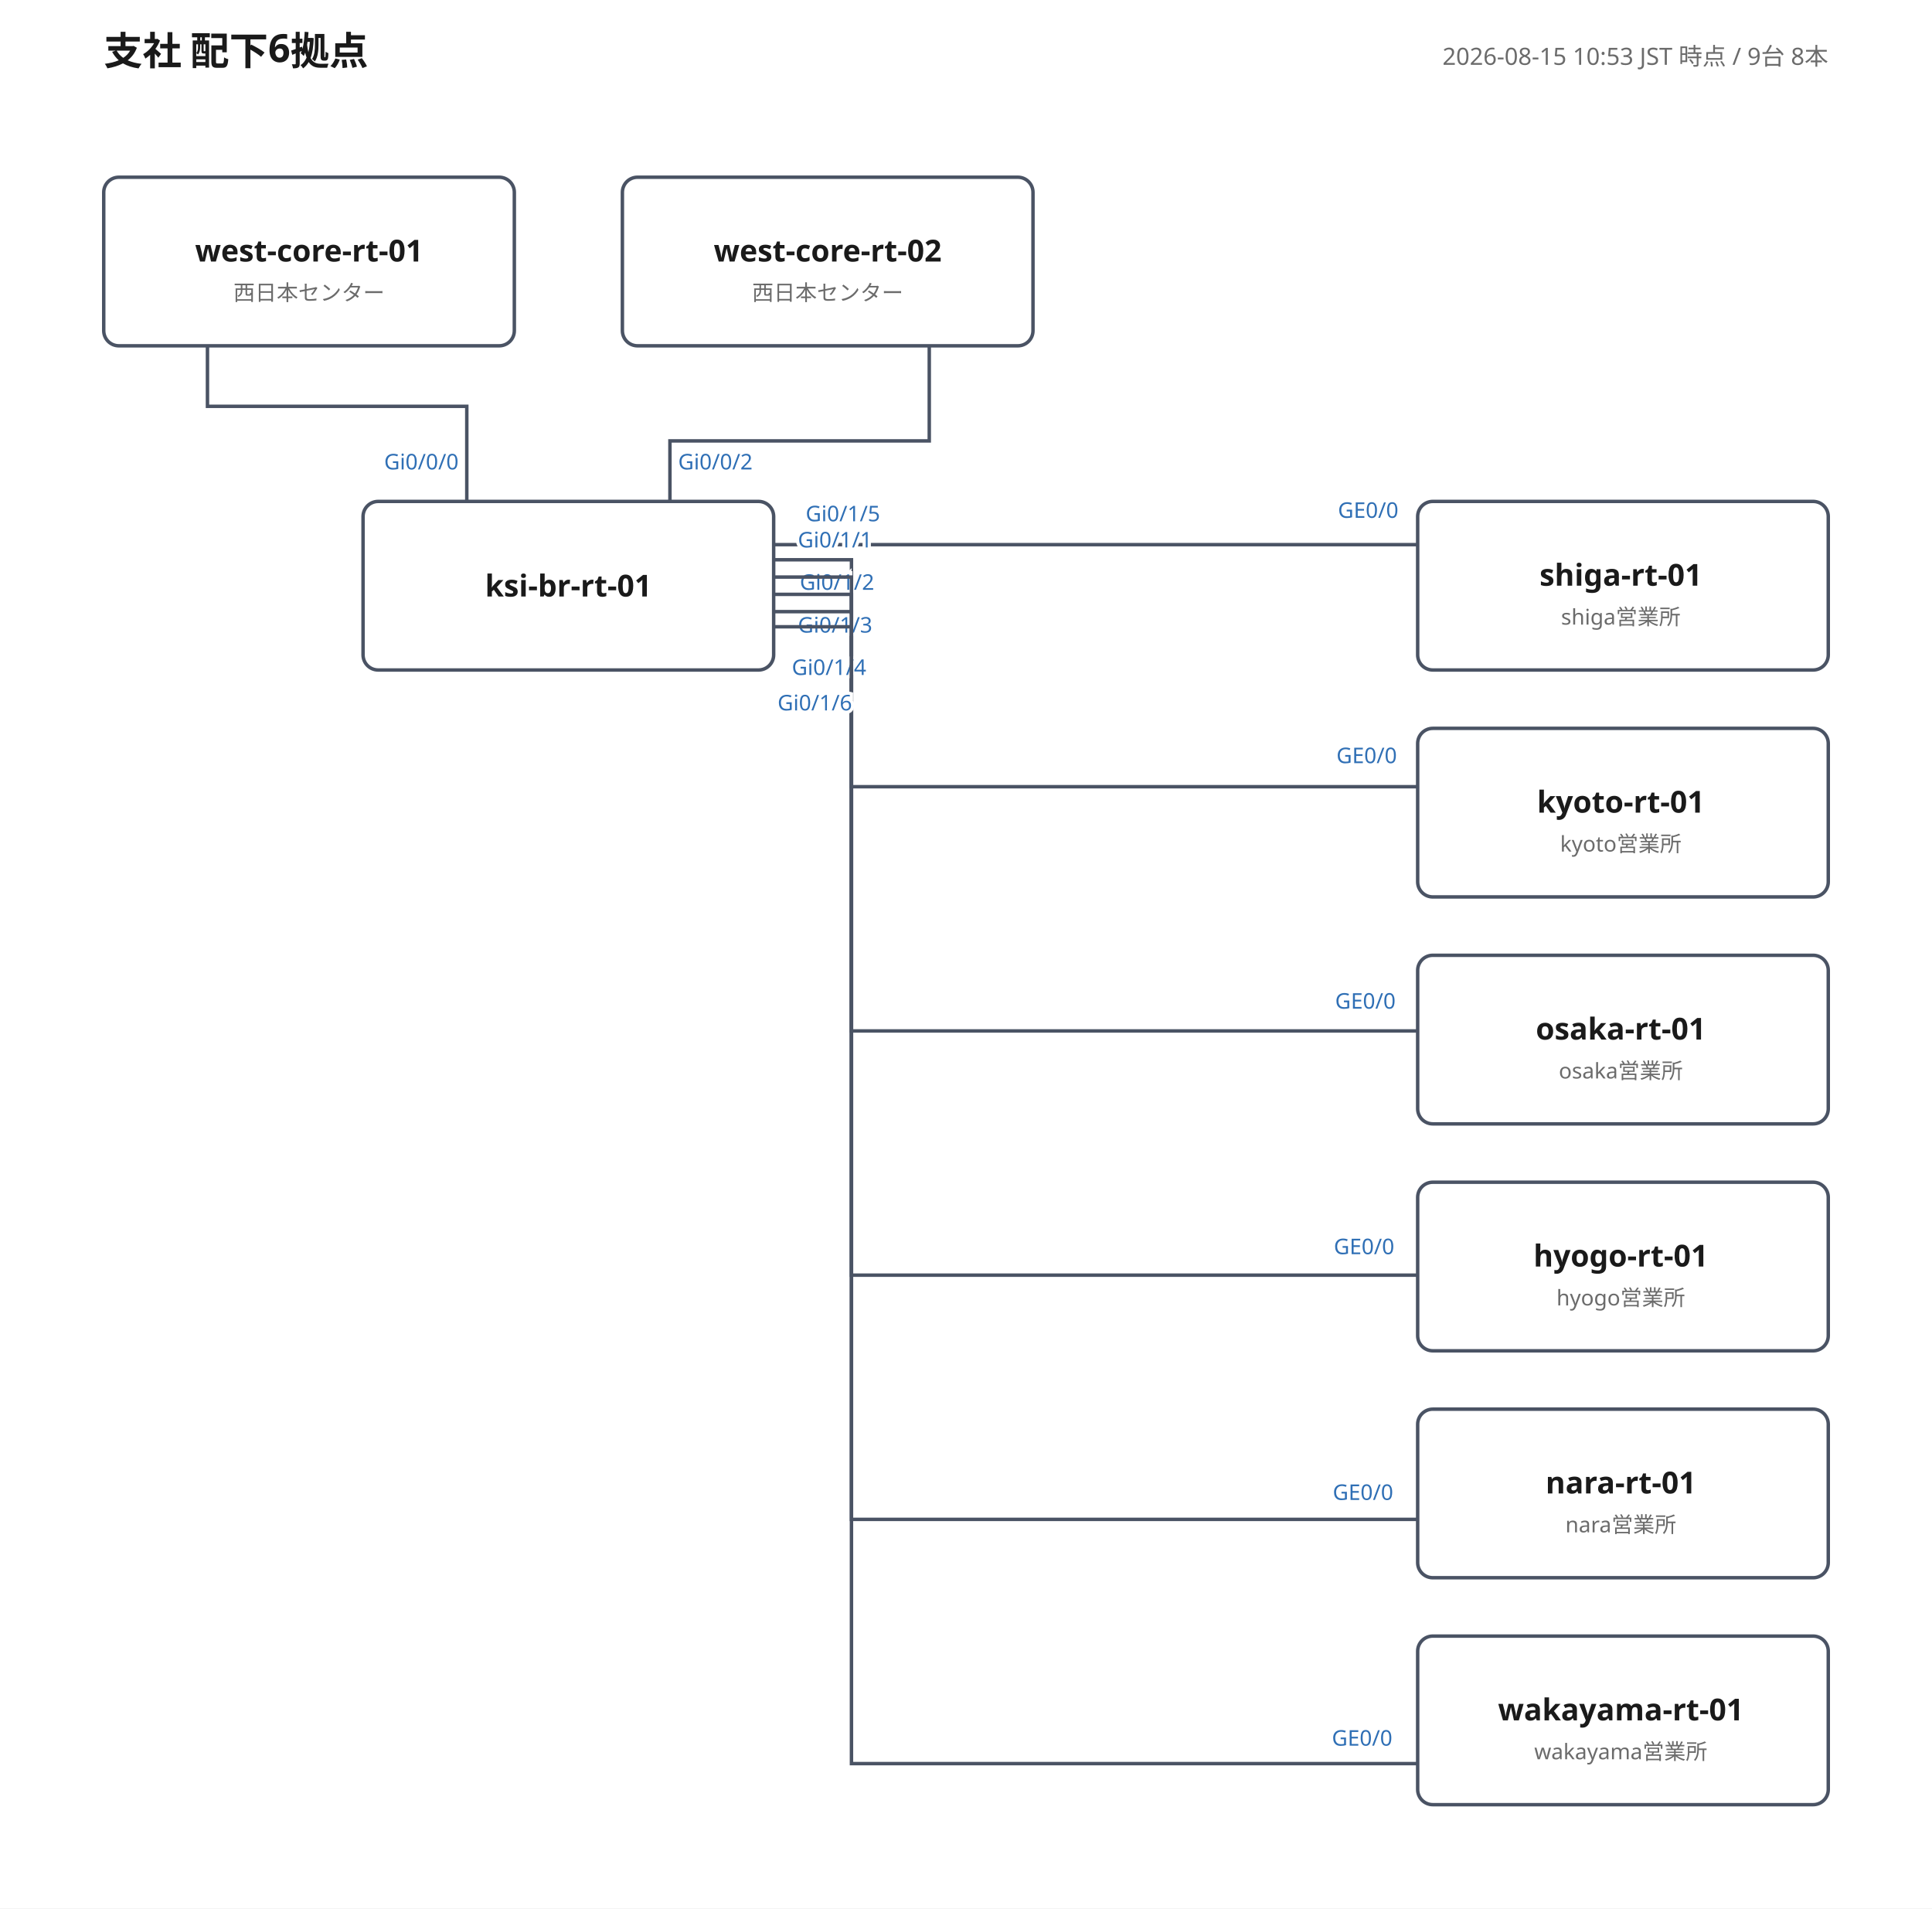
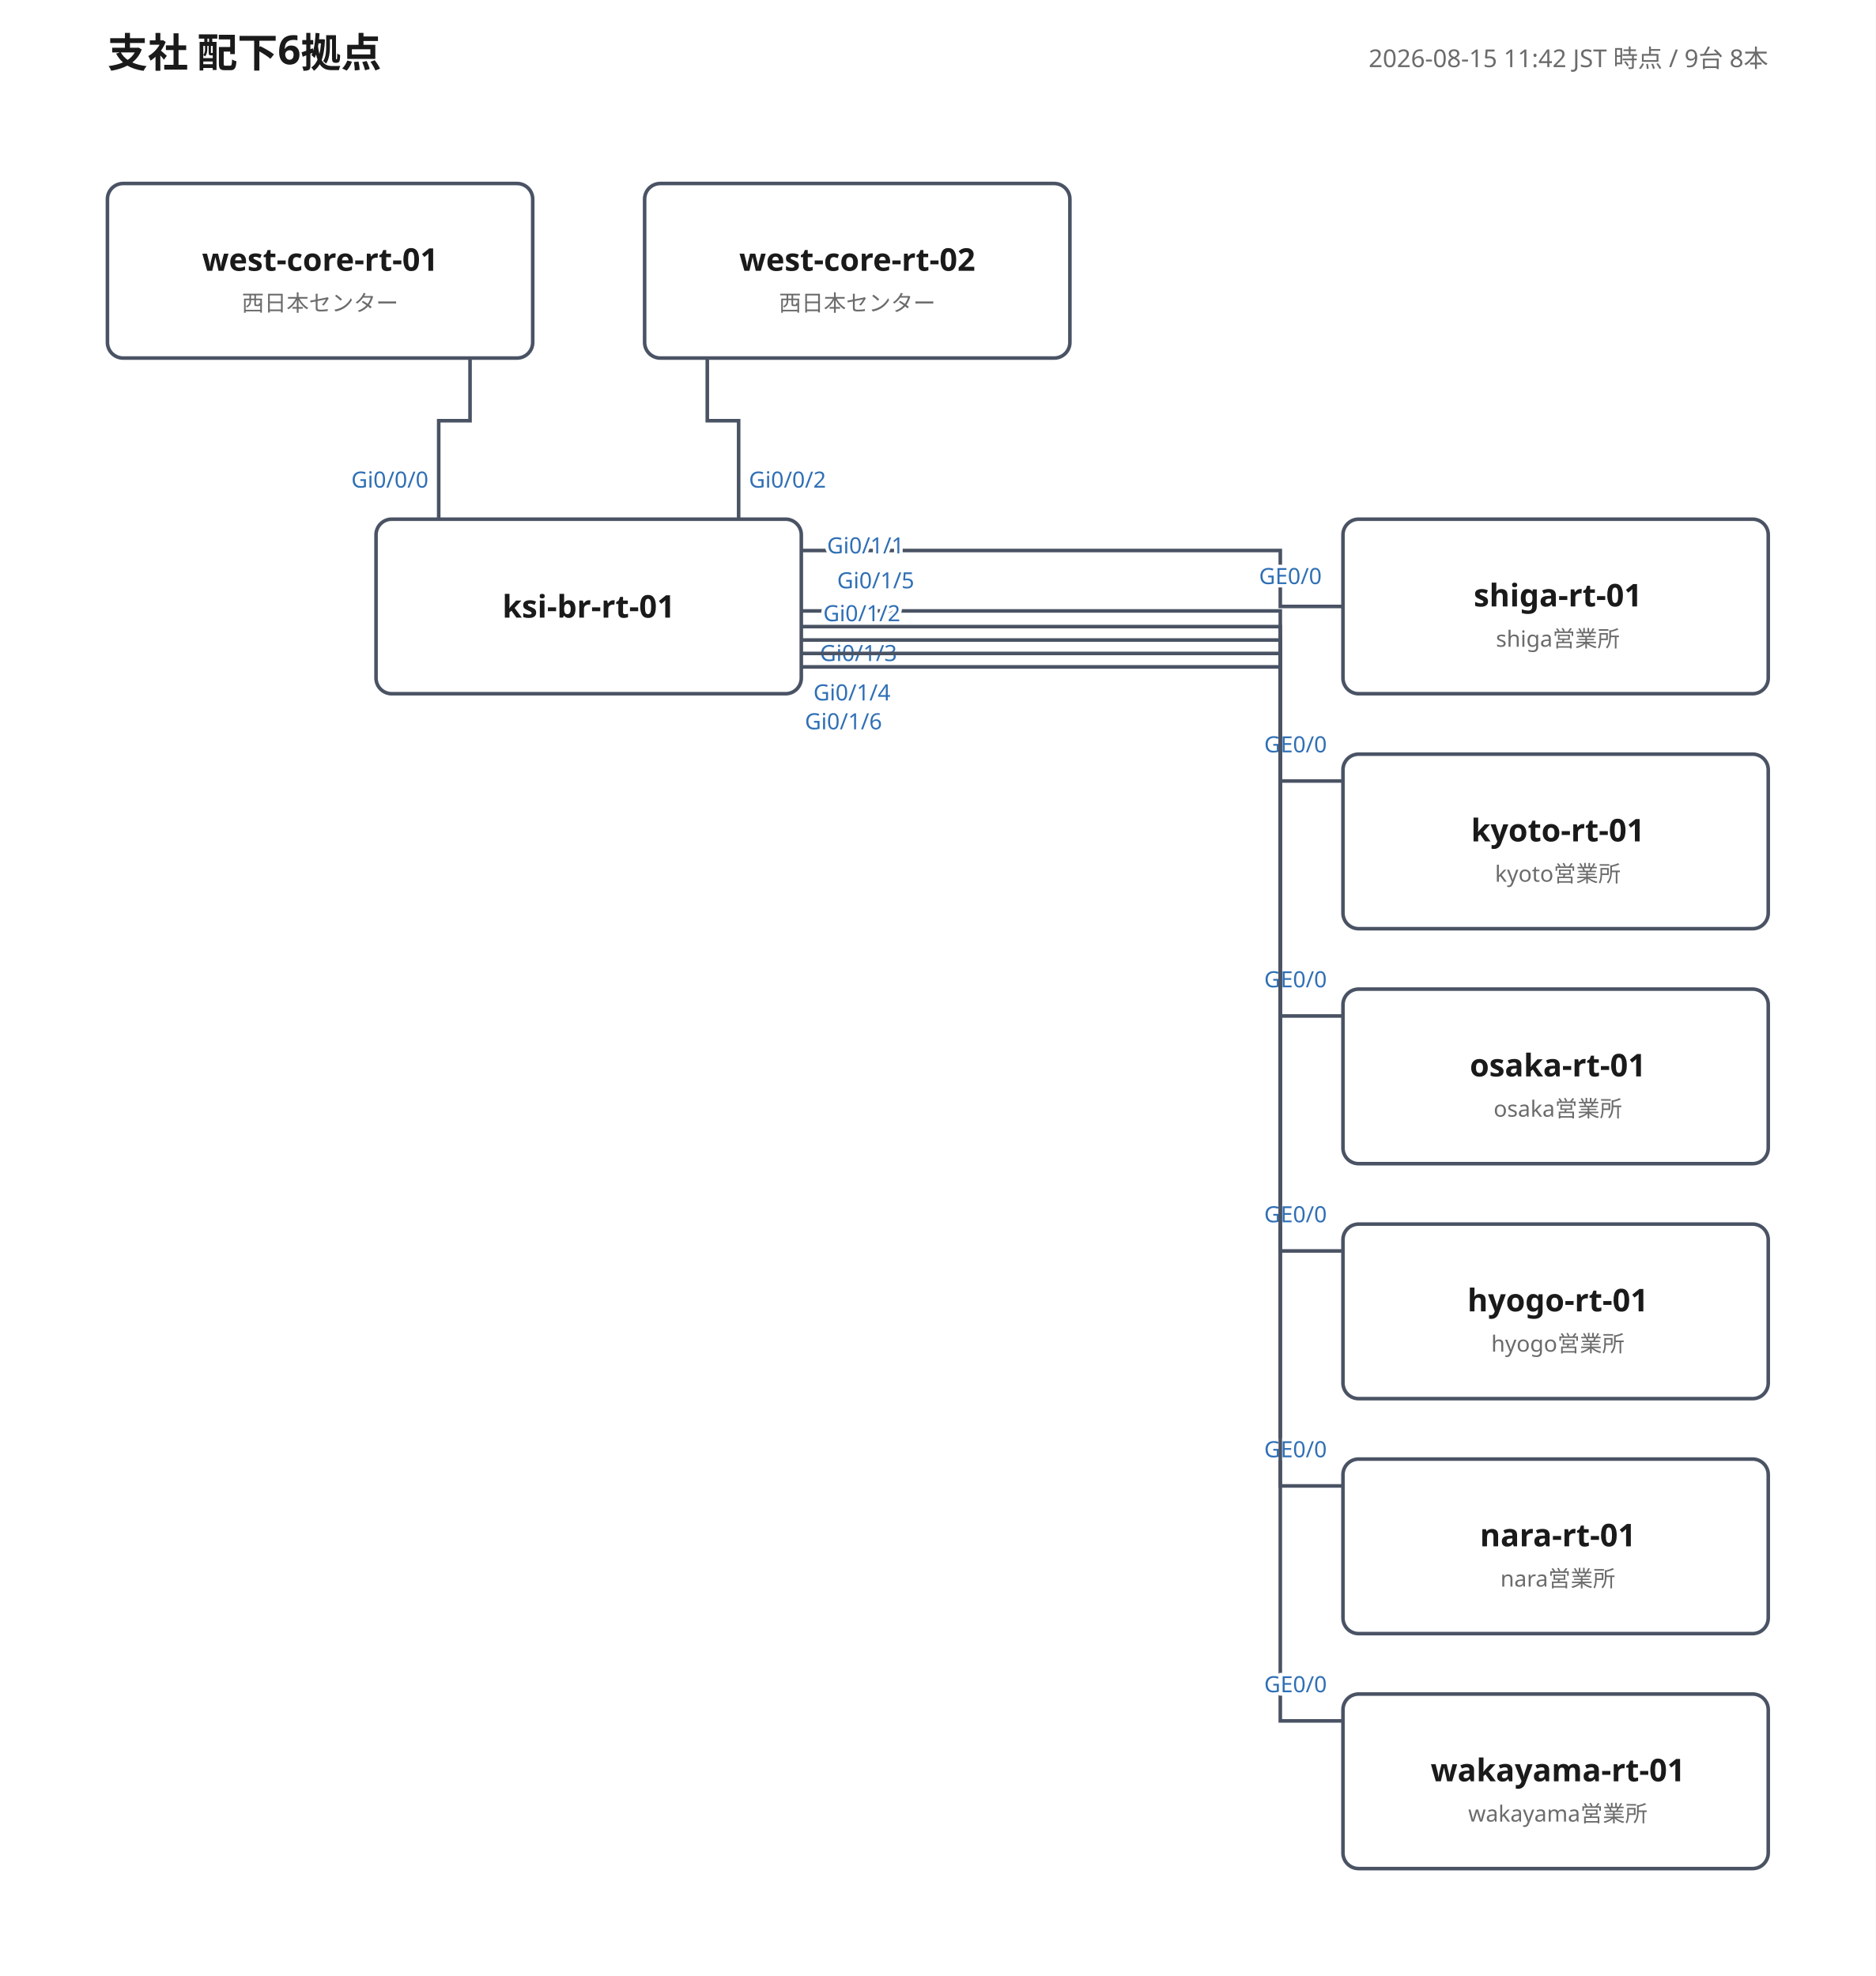
- <svg xmlns="http://www.w3.org/2000/svg" width="894" height="883" viewBox="0 0 894 883" font-family="'Yu Gothic', 'Hiragino Kaku Gothic ProN', Meiryo, 'Noto Sans JP', sans-serif">
+ <svg xmlns="http://www.w3.org/2000/svg" width="838" height="883" viewBox="0 0 838 883" font-family="'Yu Gothic', 'Hiragino Kaku Gothic ProN', Meiryo, 'Noto Sans JP', sans-serif">
  <rect width="100%" height="100%" fill="#ffffff" />
  <text x="48" y="30" font-size="18" font-weight="700" fill="#1a1a1a">支社 配下6拠点</text>
-   <text x="846" y="30" font-size="11" fill="#6b6b6b" text-anchor="end">2026-08-15 10:53 JST 時点 / 9台 8本</text>
-   <polyline points="216,232 216,188 96,188 96,160" fill="none" stroke="#4a5364" stroke-width="1.6" />
-   <text class="port-label" x="212.2" y="217.2" font-size="10" fill="#2f6fb5" text-anchor="end" paint-order="stroke" stroke="#ffffff" stroke-width="3">Gi0/0/0</text>
-   <text class="port-label" x="99.2" y="177.3" font-size="10" fill="#2f6fb5" text-anchor="end" paint-order="stroke" stroke="#ffffff" stroke-width="3" />
-   <polyline points="310,232 310,204 430,204 430,160" fill="none" stroke="#4a5364" stroke-width="1.6" />
-   <text class="port-label" x="313.8" y="217.2" font-size="10" fill="#2f6fb5" text-anchor="start" paint-order="stroke" stroke="#ffffff" stroke-width="3">Gi0/0/2</text>
-   <text class="port-label" x="426.8" y="177.3" font-size="10" fill="#2f6fb5" text-anchor="start" paint-order="stroke" stroke="#ffffff" stroke-width="3" />
-   <polyline points="358,252 394,252 394,252 628,252 656,252" fill="none" stroke="#4a5364" stroke-width="1.6" />
-   <text class="port-label" x="369.2" y="253.3" font-size="10" fill="#2f6fb5" text-anchor="start" paint-order="stroke" stroke="#ffffff" stroke-width="3">Gi0/1/1</text>
-   <text class="port-label" x="647.1" y="239.6" font-size="10" fill="#2f6fb5" text-anchor="end" paint-order="stroke" stroke="#ffffff" stroke-width="3">GE0/0</text>
-   <polyline points="358,259 394,259 394,364 612,364 656,364" fill="none" stroke="#4a5364" stroke-width="1.6" />
-   <text class="port-label" x="370.1" y="272.9" font-size="10" fill="#2f6fb5" text-anchor="start" paint-order="stroke" stroke="#ffffff" stroke-width="3">Gi0/1/2</text>
-   <text class="port-label" x="646.4" y="353.1" font-size="10" fill="#2f6fb5" text-anchor="end" paint-order="stroke" stroke="#ffffff" stroke-width="3">GE0/0</text>
-   <polyline points="358,267 394,267 394,477 596,477 656,477" fill="none" stroke="#4a5364" stroke-width="1.6" />
-   <text class="port-label" x="369.2" y="292.7" font-size="10" fill="#2f6fb5" text-anchor="start" paint-order="stroke" stroke="#ffffff" stroke-width="3">Gi0/1/3</text>
-   <text class="port-label" x="645.8" y="466.7" font-size="10" fill="#2f6fb5" text-anchor="end" paint-order="stroke" stroke="#ffffff" stroke-width="3">GE0/0</text>
-   <polyline points="358,275 394,275 394,590 580,590 656,590" fill="none" stroke="#4a5364" stroke-width="1.6" />
-   <text class="port-label" x="366.4" y="312.3" font-size="10" fill="#2f6fb5" text-anchor="start" paint-order="stroke" stroke="#ffffff" stroke-width="3">Gi0/1/4</text>
-   <text class="port-label" x="645.2" y="580.3" font-size="10" fill="#2f6fb5" text-anchor="end" paint-order="stroke" stroke="#ffffff" stroke-width="3">GE0/0</text>
-   <polyline points="358,283 394,283 394,703 564,703 656,703" fill="none" stroke="#4a5364" stroke-width="1.6" />
-   <text class="port-label" x="372.8" y="241.2" font-size="10" fill="#2f6fb5" text-anchor="start" paint-order="stroke" stroke="#ffffff" stroke-width="3">Gi0/1/5</text>
-   <text class="port-label" x="644.7" y="694.0" font-size="10" fill="#2f6fb5" text-anchor="end" paint-order="stroke" stroke="#ffffff" stroke-width="3">GE0/0</text>
-   <polyline points="358,290 394,290 394,816 548,816 656,816" fill="none" stroke="#4a5364" stroke-width="1.6" />
-   <text class="port-label" x="359.8" y="328.7" font-size="10" fill="#2f6fb5" text-anchor="start" paint-order="stroke" stroke="#ffffff" stroke-width="3">Gi0/1/6</text>
-   <text class="port-label" x="644.3" y="807.7" font-size="10" fill="#2f6fb5" text-anchor="end" paint-order="stroke" stroke="#ffffff" stroke-width="3">GE0/0</text>
+   <text x="790" y="30" font-size="11" fill="#6b6b6b" text-anchor="end">2026-08-15 11:42 JST 時点 / 9台 8本</text>
+   <polyline points="196,232 196,188 210,188 210,160" fill="none" stroke="#4a5364" stroke-width="1.6" />
+   <text class="port-label" x="191.4" y="217.9" font-size="10" fill="#2f6fb5" text-anchor="end" paint-order="stroke" stroke="#ffffff" stroke-width="3">Gi0/0/0</text>
+   <text class="port-label" x="209.0" y="177.6" font-size="10" fill="#2f6fb5" text-anchor="start" paint-order="stroke" stroke="#ffffff" stroke-width="3" />
+   <polyline points="330,232 330,188 316,188 316,160" fill="none" stroke="#4a5364" stroke-width="1.6" />
+   <text class="port-label" x="334.6" y="217.9" font-size="10" fill="#2f6fb5" text-anchor="start" paint-order="stroke" stroke="#ffffff" stroke-width="3">Gi0/0/2</text>
+   <text class="port-label" x="317.0" y="177.6" font-size="10" fill="#2f6fb5" text-anchor="end" paint-order="stroke" stroke="#ffffff" stroke-width="3" />
+   <polyline points="358,246 572,246 572,271 600,271" fill="none" stroke="#4a5364" stroke-width="1.6" />
+   <text class="port-label" x="369.5" y="247.3" font-size="10" fill="#2f6fb5" text-anchor="start" paint-order="stroke" stroke="#ffffff" stroke-width="3">Gi0/1/1</text>
+   <text class="port-label" x="590.5" y="261.0" font-size="10" fill="#2f6fb5" text-anchor="end" paint-order="stroke" stroke="#ffffff" stroke-width="3">GE0/0</text>
+   <polyline points="358,273 572,273 572,349 600,349" fill="none" stroke="#4a5364" stroke-width="1.6" />
+   <text class="port-label" x="367.8" y="277.6" font-size="10" fill="#2f6fb5" text-anchor="start" paint-order="stroke" stroke="#ffffff" stroke-width="3">Gi0/1/2</text>
+   <text class="port-label" x="592.8" y="336.2" font-size="10" fill="#2f6fb5" text-anchor="end" paint-order="stroke" stroke="#ffffff" stroke-width="3">GE0/0</text>
+   <polyline points="358,280 572,280 572,454 600,454" fill="none" stroke="#4a5364" stroke-width="1.6" />
+   <text class="port-label" x="366.3" y="295.4" font-size="10" fill="#2f6fb5" text-anchor="start" paint-order="stroke" stroke="#ffffff" stroke-width="3">Gi0/1/3</text>
+   <text class="port-label" x="592.8" y="441.2" font-size="10" fill="#2f6fb5" text-anchor="end" paint-order="stroke" stroke="#ffffff" stroke-width="3">GE0/0</text>
+   <polyline points="358,286 572,286 572,559 600,559" fill="none" stroke="#4a5364" stroke-width="1.6" />
+   <text class="port-label" x="363.4" y="313.0" font-size="10" fill="#2f6fb5" text-anchor="start" paint-order="stroke" stroke="#ffffff" stroke-width="3">Gi0/1/4</text>
+   <text class="port-label" x="592.8" y="546.2" font-size="10" fill="#2f6fb5" text-anchor="end" paint-order="stroke" stroke="#ffffff" stroke-width="3">GE0/0</text>
+   <polyline points="358,292 572,292 572,664 600,664" fill="none" stroke="#4a5364" stroke-width="1.6" />
+   <text class="port-label" x="374.0" y="262.9" font-size="10" fill="#2f6fb5" text-anchor="start" paint-order="stroke" stroke="#ffffff" stroke-width="3">Gi0/1/5</text>
+   <text class="port-label" x="592.8" y="651.2" font-size="10" fill="#2f6fb5" text-anchor="end" paint-order="stroke" stroke="#ffffff" stroke-width="3">GE0/0</text>
+   <polyline points="358,298 572,298 572,769 600,769" fill="none" stroke="#4a5364" stroke-width="1.6" />
+   <text class="port-label" x="359.6" y="325.9" font-size="10" fill="#2f6fb5" text-anchor="start" paint-order="stroke" stroke="#ffffff" stroke-width="3">Gi0/1/6</text>
+   <text class="port-label" x="592.8" y="756.2" font-size="10" fill="#2f6fb5" text-anchor="end" paint-order="stroke" stroke="#ffffff" stroke-width="3">GE0/0</text>
  <g>
    <rect x="168" y="232" width="190" height="78" rx="7" fill="#ffffff" stroke="#4a5364" stroke-width="1.6" />
    <text x="263" y="276" font-size="14" font-weight="700" fill="#1a1a1a" text-anchor="middle">ksi-br-rt-01</text>
  </g>
  <g>
    <rect x="48" y="82" width="190" height="78" rx="7" fill="#ffffff" stroke="#4a5364" stroke-width="1.6" />
    <text x="143" y="121" font-size="14" font-weight="700" fill="#1a1a1a" text-anchor="middle">west-core-rt-01</text>
    <text x="143" y="139" font-size="10" fill="#6b6b6b" text-anchor="middle">西日本センター</text>
  </g>
  <g>
    <rect x="288" y="82" width="190" height="78" rx="7" fill="#ffffff" stroke="#4a5364" stroke-width="1.6" />
    <text x="383" y="121" font-size="14" font-weight="700" fill="#1a1a1a" text-anchor="middle">west-core-rt-02</text>
    <text x="383" y="139" font-size="10" fill="#6b6b6b" text-anchor="middle">西日本センター</text>
  </g>
  <g>
-     <rect x="656" y="232" width="190" height="78" rx="7" fill="#ffffff" stroke="#4a5364" stroke-width="1.6" />
-     <text x="750" y="271" font-size="14" font-weight="700" fill="#1a1a1a" text-anchor="middle">shiga-rt-01</text>
-     <text x="750" y="289" font-size="10" fill="#6b6b6b" text-anchor="middle">shiga営業所</text>
+     <rect x="600" y="232" width="190" height="78" rx="7" fill="#ffffff" stroke="#4a5364" stroke-width="1.6" />
+     <text x="696" y="271" font-size="14" font-weight="700" fill="#1a1a1a" text-anchor="middle">shiga-rt-01</text>
+     <text x="696" y="289" font-size="10" fill="#6b6b6b" text-anchor="middle">shiga営業所</text>
  </g>
  <g>
-     <rect x="656" y="337" width="190" height="78" rx="7" fill="#ffffff" stroke="#4a5364" stroke-width="1.6" />
-     <text x="750" y="376" font-size="14" font-weight="700" fill="#1a1a1a" text-anchor="middle">kyoto-rt-01</text>
-     <text x="750" y="394" font-size="10" fill="#6b6b6b" text-anchor="middle">kyoto営業所</text>
+     <rect x="600" y="337" width="190" height="78" rx="7" fill="#ffffff" stroke="#4a5364" stroke-width="1.6" />
+     <text x="696" y="376" font-size="14" font-weight="700" fill="#1a1a1a" text-anchor="middle">kyoto-rt-01</text>
+     <text x="696" y="394" font-size="10" fill="#6b6b6b" text-anchor="middle">kyoto営業所</text>
  </g>
  <g>
-     <rect x="656" y="442" width="190" height="78" rx="7" fill="#ffffff" stroke="#4a5364" stroke-width="1.6" />
-     <text x="750" y="481" font-size="14" font-weight="700" fill="#1a1a1a" text-anchor="middle">osaka-rt-01</text>
-     <text x="750" y="499" font-size="10" fill="#6b6b6b" text-anchor="middle">osaka営業所</text>
+     <rect x="600" y="442" width="190" height="78" rx="7" fill="#ffffff" stroke="#4a5364" stroke-width="1.6" />
+     <text x="696" y="481" font-size="14" font-weight="700" fill="#1a1a1a" text-anchor="middle">osaka-rt-01</text>
+     <text x="696" y="499" font-size="10" fill="#6b6b6b" text-anchor="middle">osaka営業所</text>
  </g>
  <g>
-     <rect x="656" y="547" width="190" height="78" rx="7" fill="#ffffff" stroke="#4a5364" stroke-width="1.6" />
-     <text x="750" y="586" font-size="14" font-weight="700" fill="#1a1a1a" text-anchor="middle">hyogo-rt-01</text>
-     <text x="750" y="604" font-size="10" fill="#6b6b6b" text-anchor="middle">hyogo営業所</text>
+     <rect x="600" y="547" width="190" height="78" rx="7" fill="#ffffff" stroke="#4a5364" stroke-width="1.6" />
+     <text x="696" y="586" font-size="14" font-weight="700" fill="#1a1a1a" text-anchor="middle">hyogo-rt-01</text>
+     <text x="696" y="604" font-size="10" fill="#6b6b6b" text-anchor="middle">hyogo営業所</text>
  </g>
  <g>
-     <rect x="656" y="652" width="190" height="78" rx="7" fill="#ffffff" stroke="#4a5364" stroke-width="1.6" />
-     <text x="750" y="691" font-size="14" font-weight="700" fill="#1a1a1a" text-anchor="middle">nara-rt-01</text>
-     <text x="750" y="709" font-size="10" fill="#6b6b6b" text-anchor="middle">nara営業所</text>
+     <rect x="600" y="652" width="190" height="78" rx="7" fill="#ffffff" stroke="#4a5364" stroke-width="1.6" />
+     <text x="696" y="691" font-size="14" font-weight="700" fill="#1a1a1a" text-anchor="middle">nara-rt-01</text>
+     <text x="696" y="709" font-size="10" fill="#6b6b6b" text-anchor="middle">nara営業所</text>
  </g>
  <g>
-     <rect x="656" y="757" width="190" height="78" rx="7" fill="#ffffff" stroke="#4a5364" stroke-width="1.6" />
-     <text x="750" y="796" font-size="14" font-weight="700" fill="#1a1a1a" text-anchor="middle">wakayama-rt-01</text>
-     <text x="750" y="814" font-size="10" fill="#6b6b6b" text-anchor="middle">wakayama営業所</text>
+     <rect x="600" y="757" width="190" height="78" rx="7" fill="#ffffff" stroke="#4a5364" stroke-width="1.6" />
+     <text x="696" y="796" font-size="14" font-weight="700" fill="#1a1a1a" text-anchor="middle">wakayama-rt-01</text>
+     <text x="696" y="814" font-size="10" fill="#6b6b6b" text-anchor="middle">wakayama営業所</text>
  </g>
</svg>
